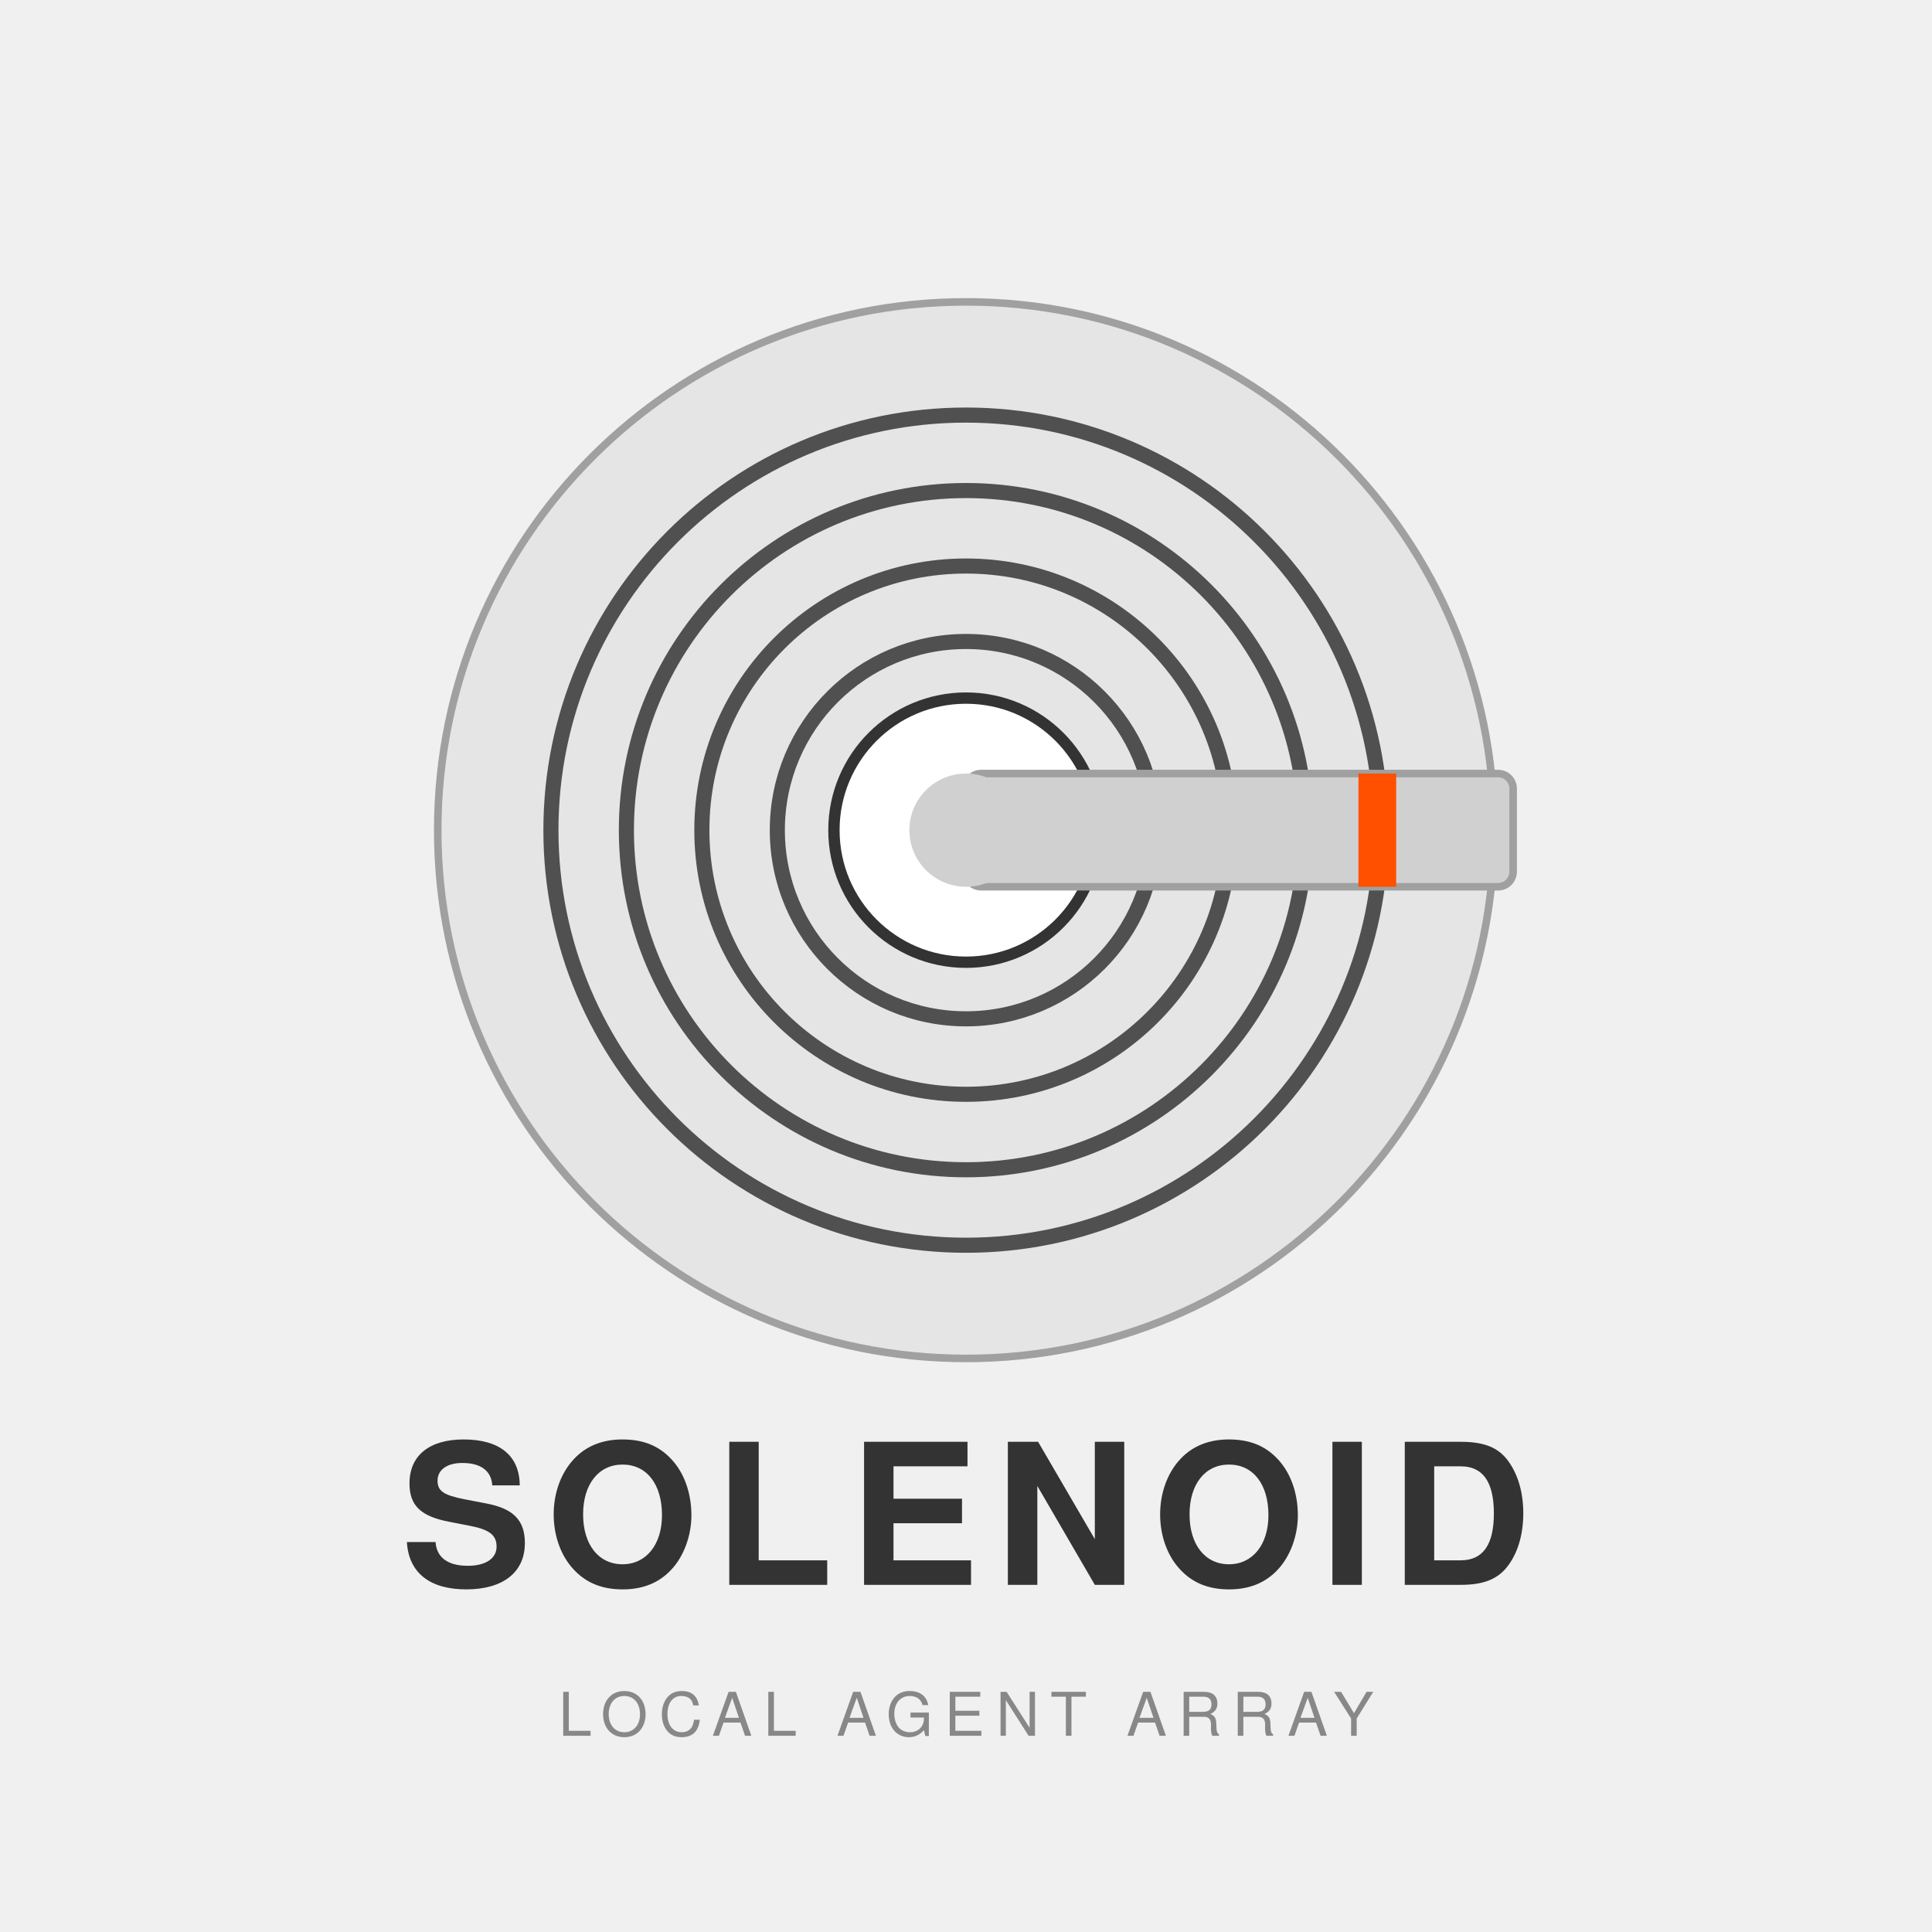
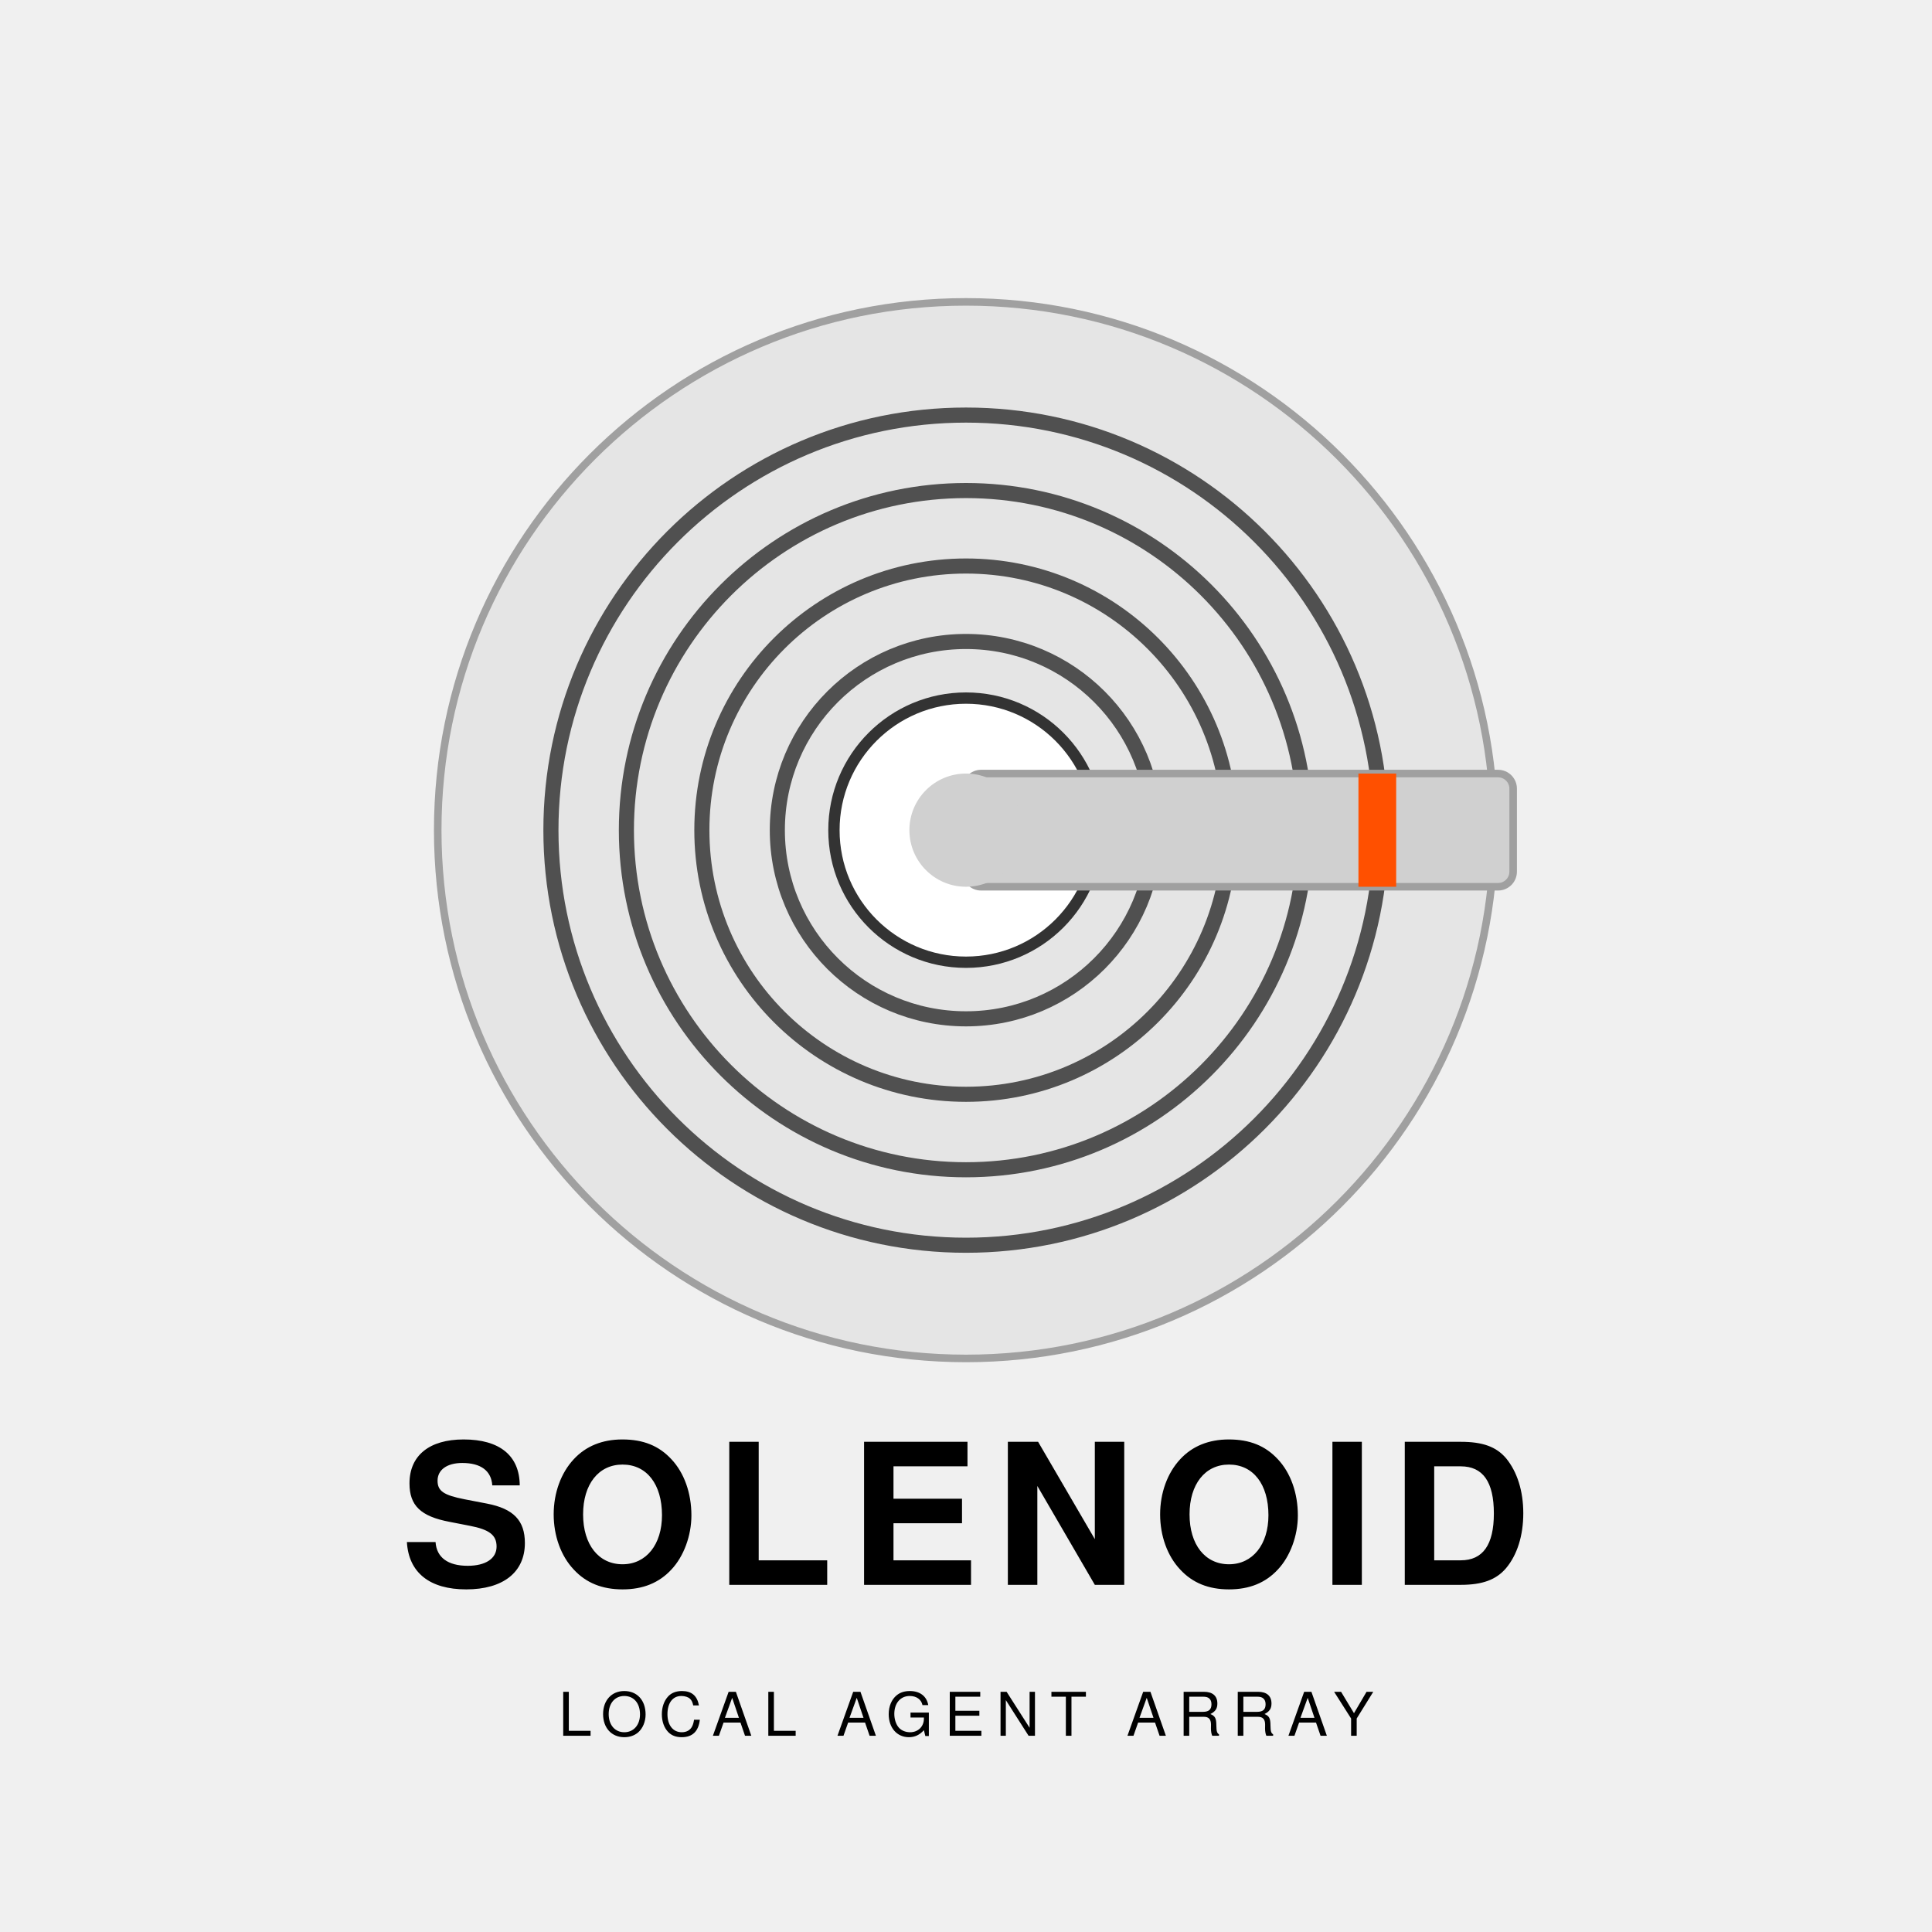
<svg xmlns="http://www.w3.org/2000/svg" width="512" height="512" viewBox="0 0 512 512" fill="none">
  <g id="coil-assembly">
    <circle cx="256" cy="220" r="140" fill="#E5E5E5" stroke="#A0A0A0" stroke-width="2" />
    <circle cx="256" cy="220" r="110" stroke="#505050" stroke-width="4" fill="none" />
    <circle cx="256" cy="220" r="90" stroke="#505050" stroke-width="4" fill="none" />
    <circle cx="256" cy="220" r="70" stroke="#505050" stroke-width="4" fill="none" />
    <circle cx="256" cy="220" r="50" stroke="#505050" stroke-width="4" fill="none" />
    <circle cx="256" cy="220" r="35" fill="#FFFFFF" stroke="#333333" stroke-width="3" />
    <rect x="256" y="205" width="145" height="30" rx="4" fill="#D0D0D0" stroke="#A0A0A0" stroke-width="2" />
    <rect x="360" y="205" width="10" height="30" fill="#FF5000" />
    <circle cx="256" cy="220" r="15" fill="#D0D0D0" />
  </g>
  <g id="typography" text-anchor="middle" font-family="Helvetica, Arial, sans-serif">
-     <text x="256" y="420" font-size="52" font-weight="bold" letter-spacing="4" fill="#333333">SOLENOID</text>
-     <text x="256" y="460" font-size="16" font-weight="normal" letter-spacing="3" fill="#888888">LOCAL AGENT ARRAY</text>
+     <text x="256" y="420" font-size="52" font-weight="bold" letter-spacing="4" fill="currentColor">SOLENOID</text>
+     <text x="256" y="460" font-size="16" font-weight="normal" letter-spacing="3" fill="currentColor">LOCAL AGENT ARRAY</text>
  </g>
</svg>
